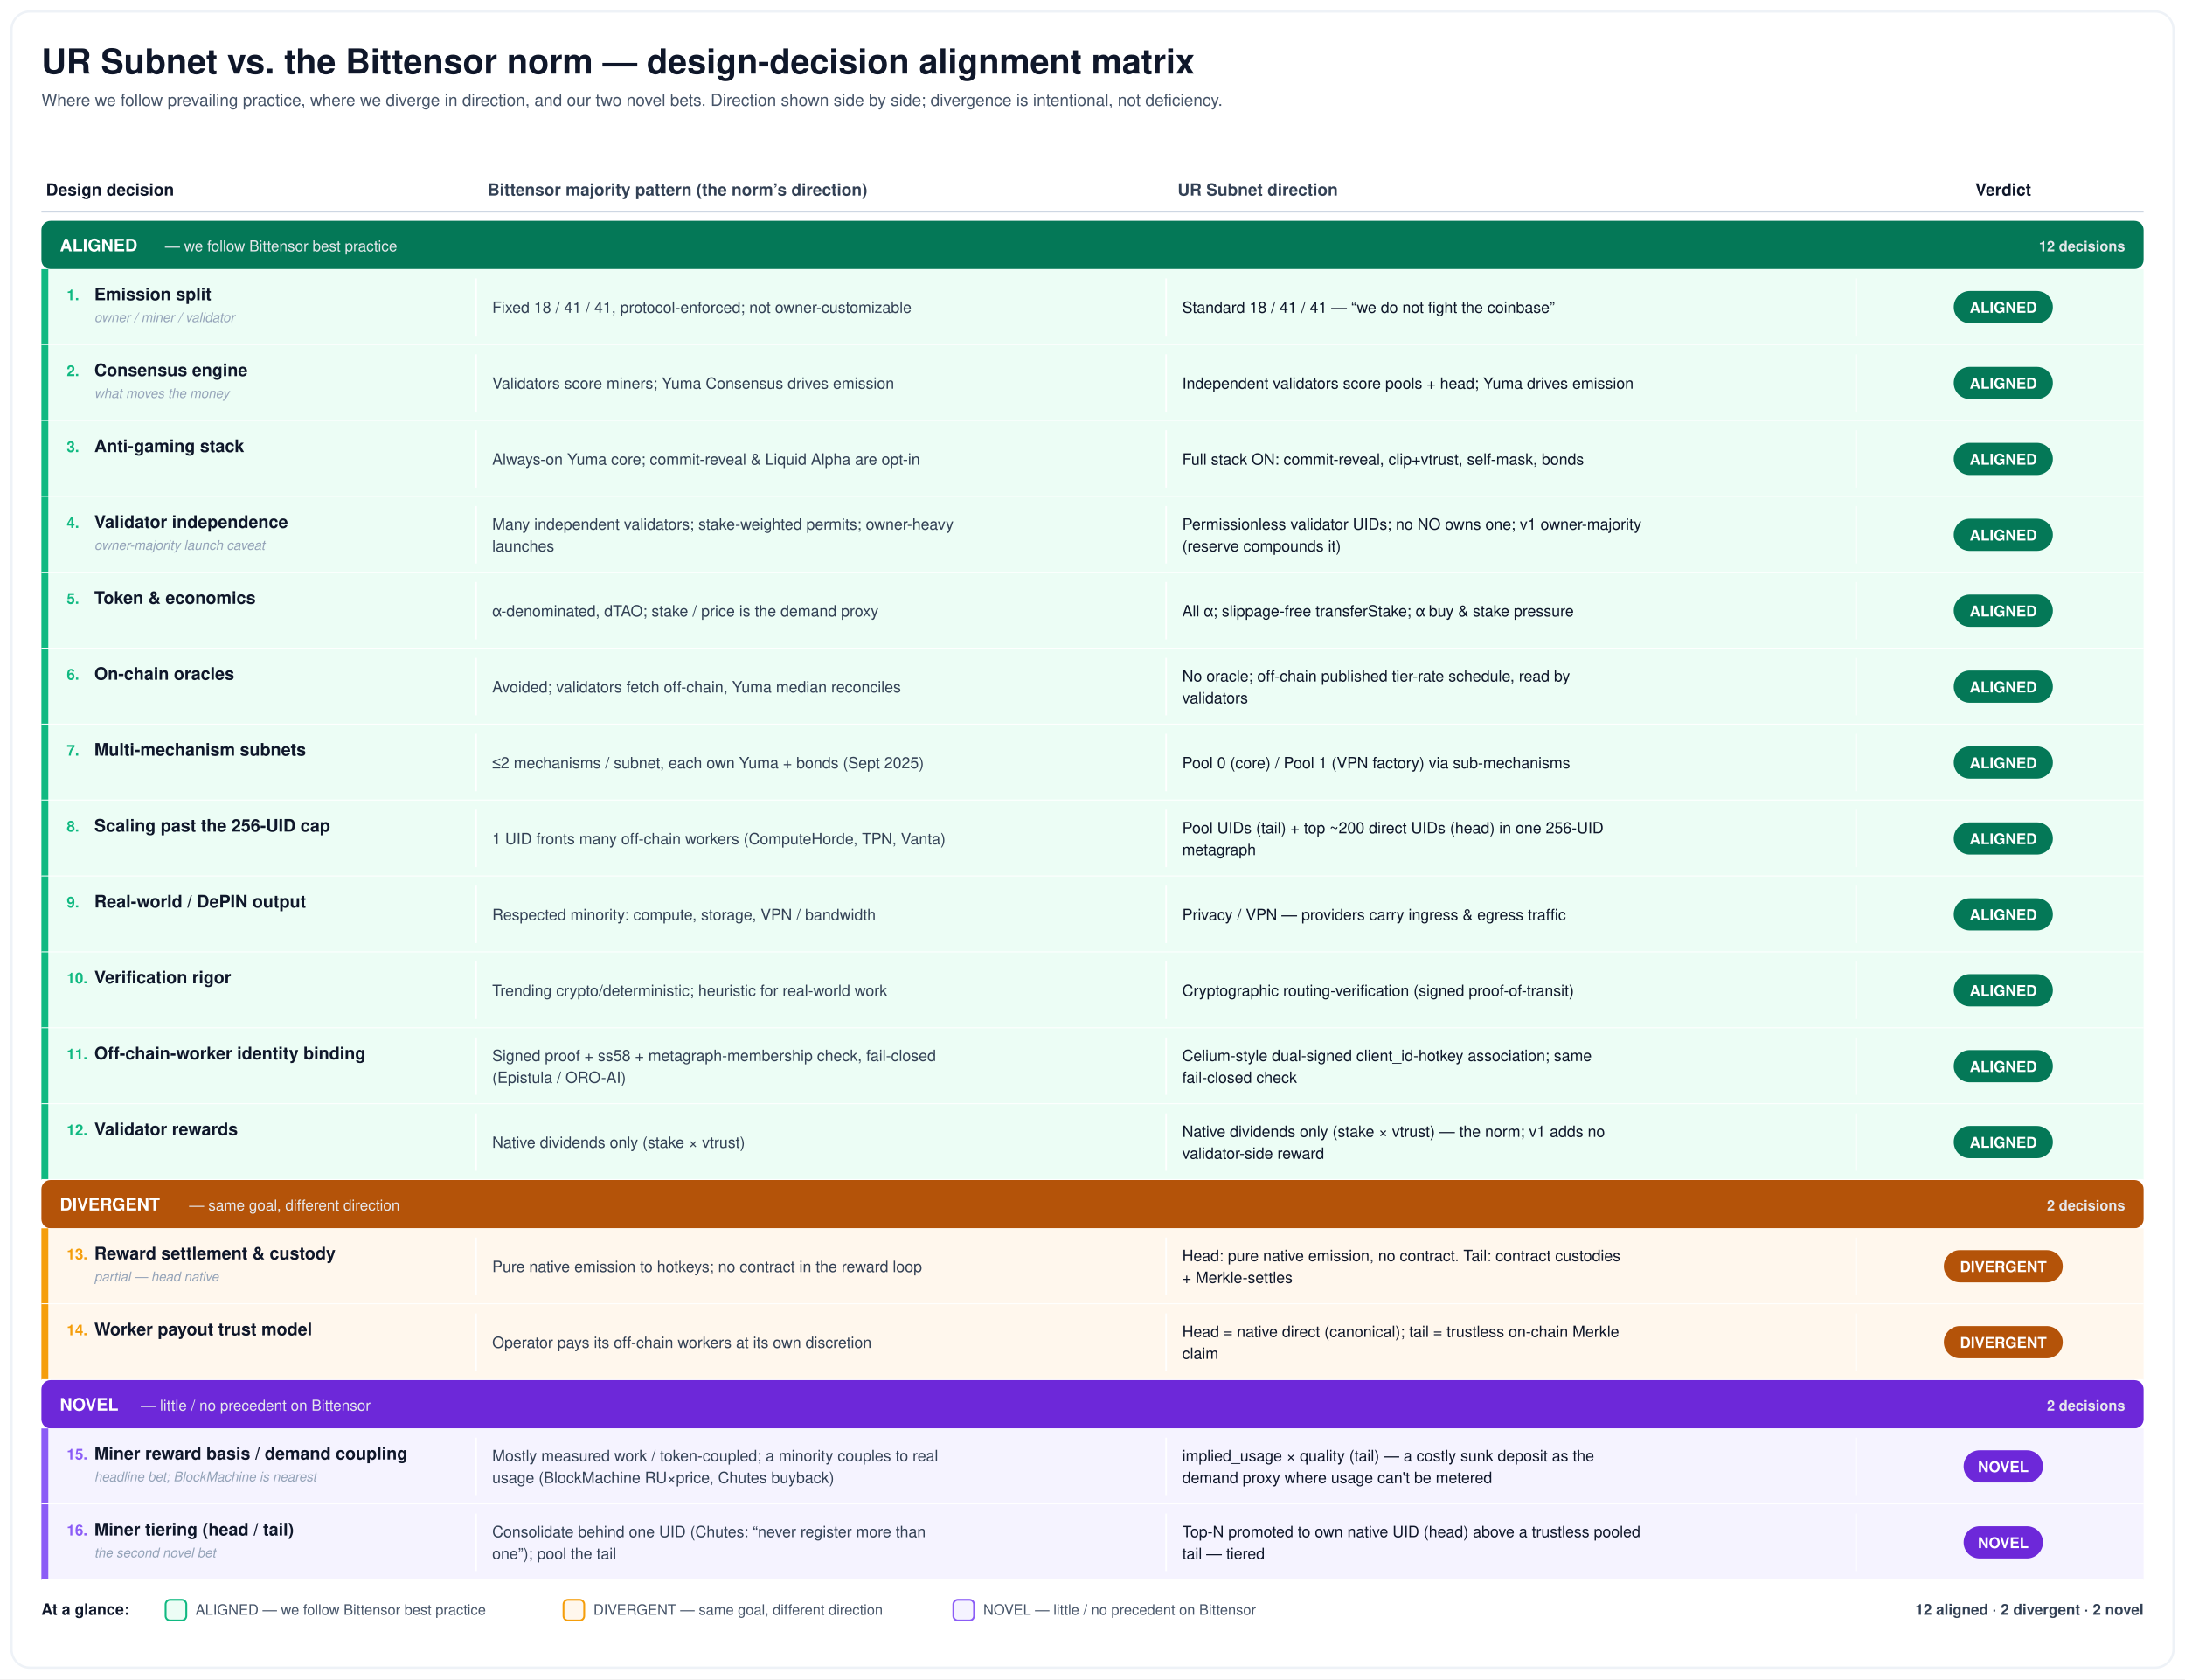
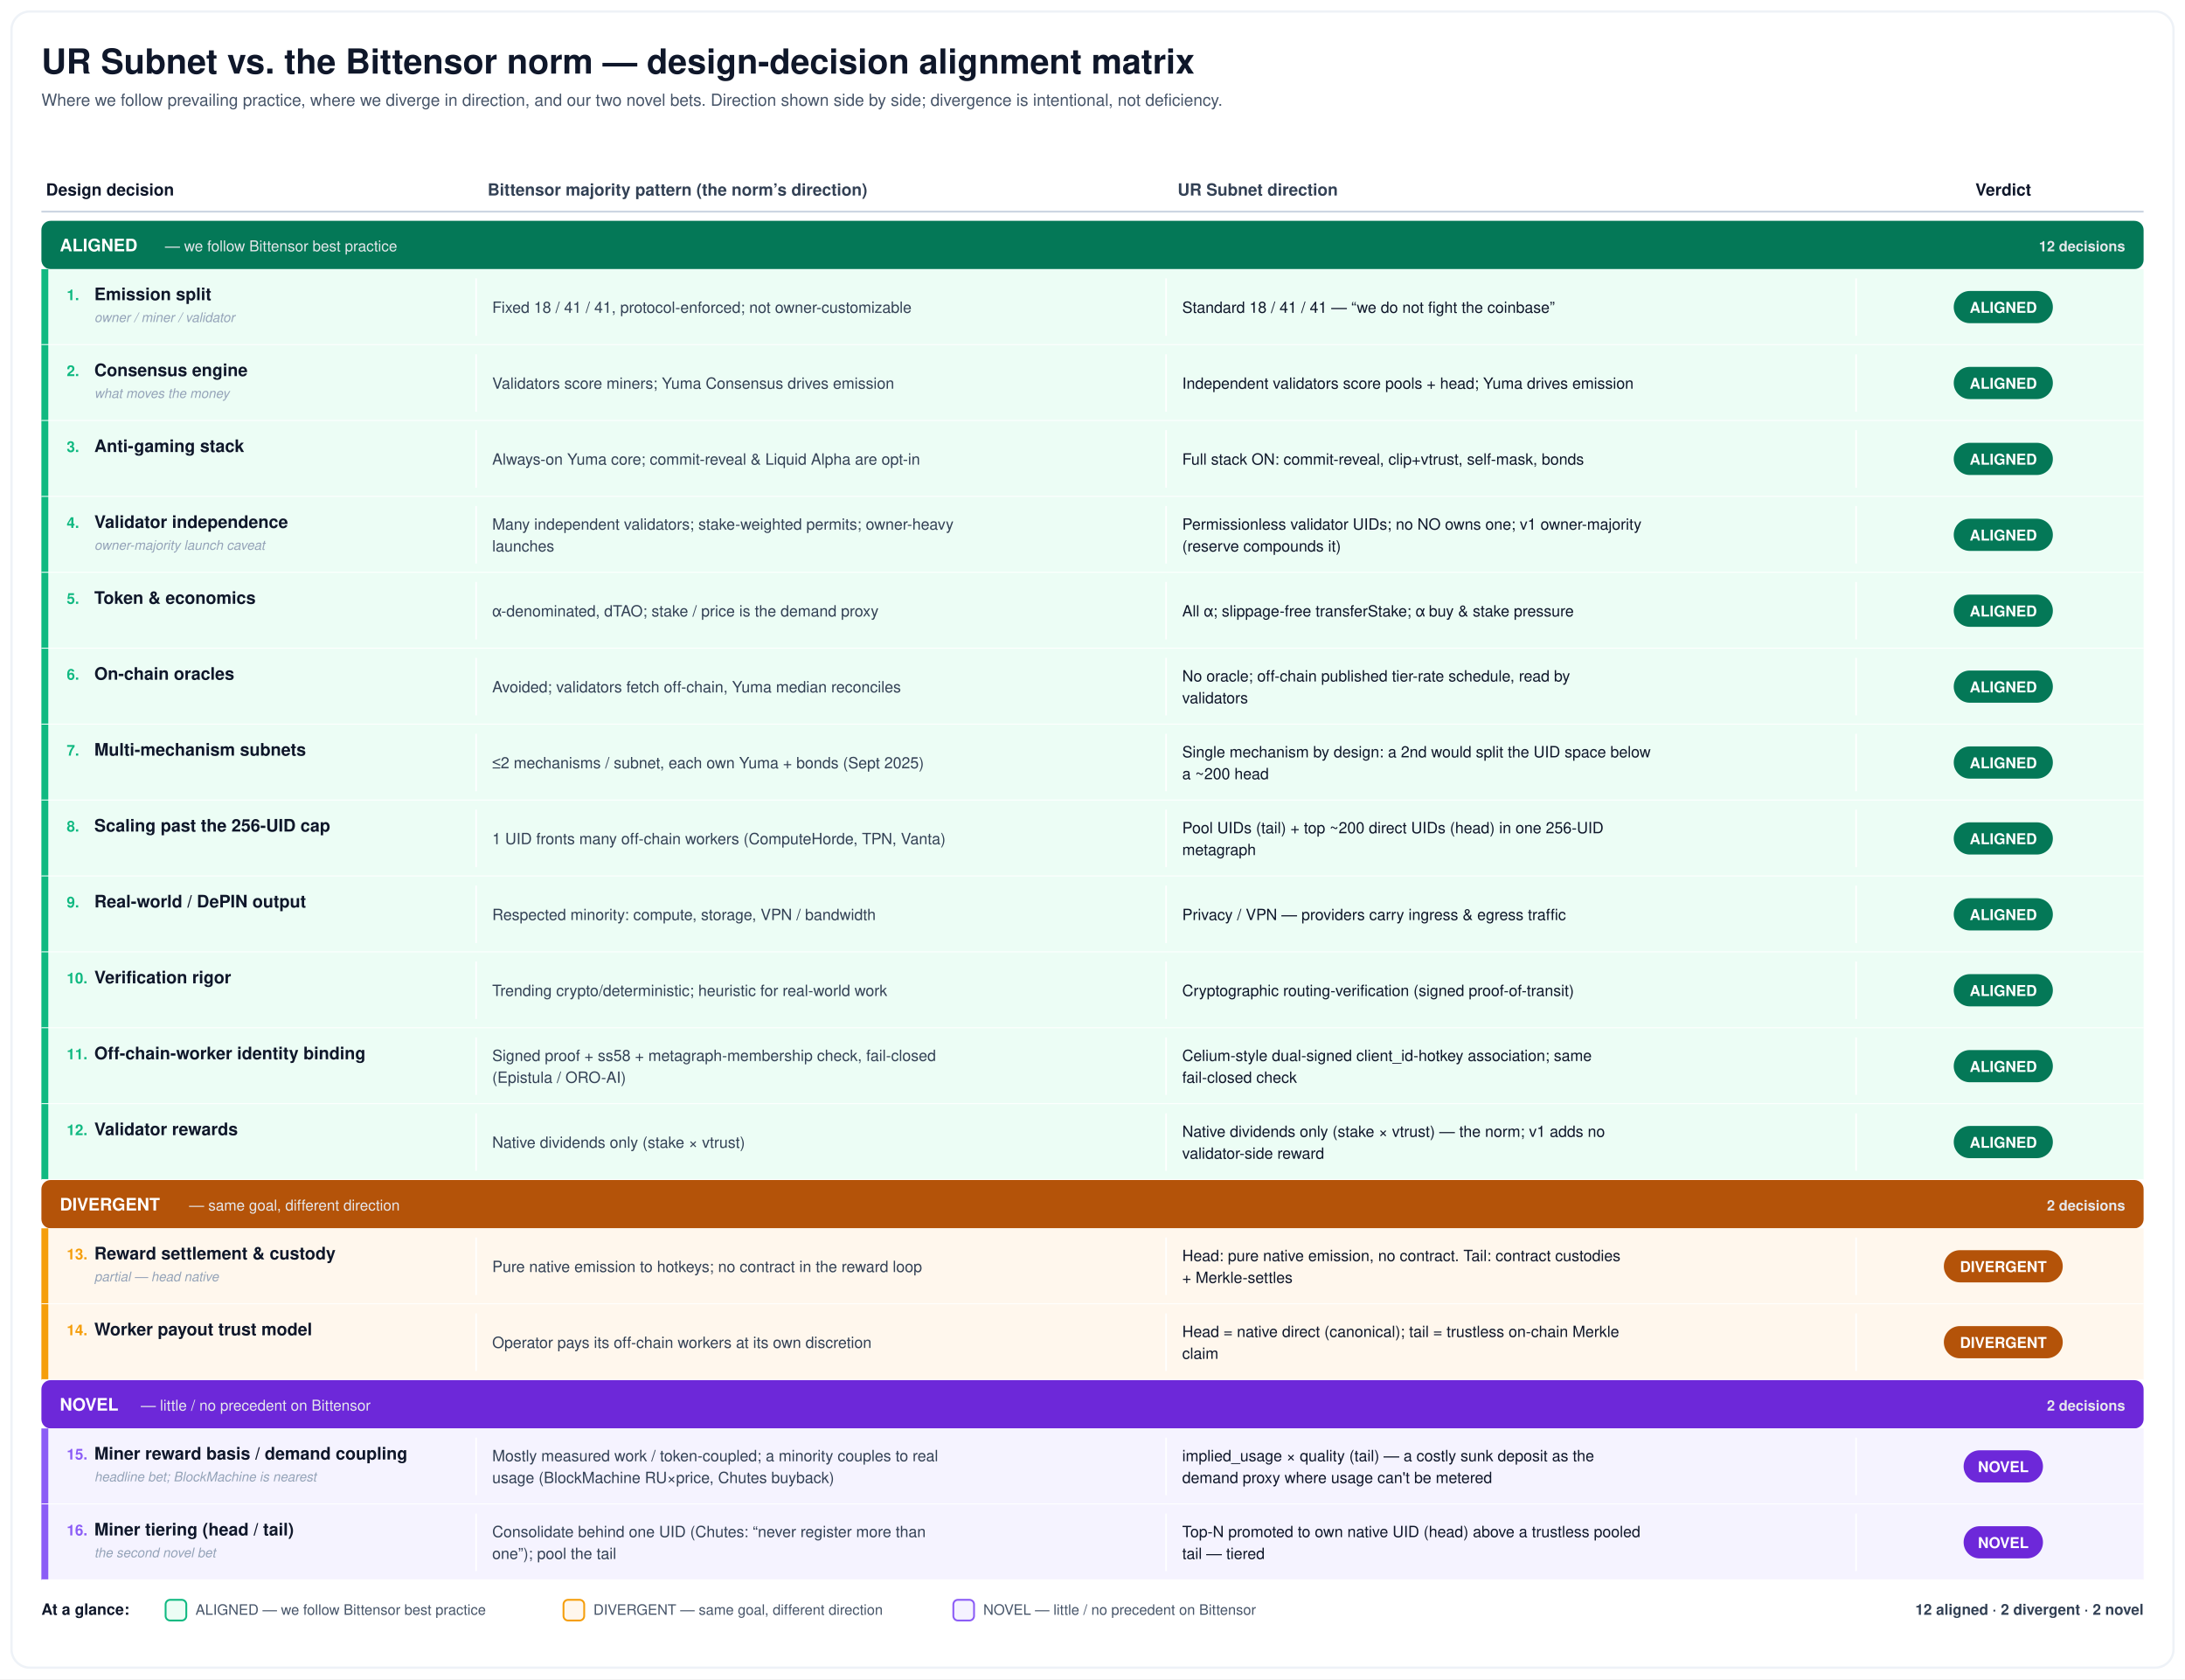
<svg xmlns="http://www.w3.org/2000/svg" width="1900" height="1460" viewBox="0 0 1900 1460">
  <rect x="0.0" y="0.0" width="1900.0" height="1460.0" rx="0" fill="#ffffff" />
  <rect x="10.0" y="10.0" width="1880.0" height="1440.0" rx="16" fill="none" stroke="#eef2f7" stroke-width="2" />
  <text x="36.0" y="64.0" font-family="'Helvetica Neue','Helvetica','Arial',sans-serif" font-size="30" font-weight="bold" fill="#0f172a" text-anchor="start">UR Subnet vs. the Bittensor norm — design-decision alignment matrix</text>
  <text x="36.0" y="92.0" font-family="'Helvetica Neue','Helvetica','Arial',sans-serif" font-size="14.5" font-weight="normal" fill="#475569" text-anchor="start">Where we follow prevailing practice, where we diverge in direction, and our two novel bets. Direction shown side by side; divergence is intentional, not deficiency.</text>
  <text x="40.0" y="170.0" font-family="'Helvetica Neue','Helvetica','Arial',sans-serif" font-size="14.5" font-weight="bold" fill="#0f172a" text-anchor="start">Design decision</text>
  <text x="424.0" y="170.0" font-family="'Helvetica Neue','Helvetica','Arial',sans-serif" font-size="14.5" font-weight="bold" fill="#334155" text-anchor="start">Bittensor majority pattern  (the norm’s direction)</text>
  <text x="1024.0" y="170.0" font-family="'Helvetica Neue','Helvetica','Arial',sans-serif" font-size="14.5" font-weight="bold" fill="#334155" text-anchor="start">UR Subnet direction</text>
  <text x="1742.0" y="170.0" font-family="'Helvetica Neue','Helvetica','Arial',sans-serif" font-size="14.5" font-weight="bold" fill="#0f172a" text-anchor="middle">Verdict</text>
  <line x1="36" y1="184" x2="1864" y2="184" stroke="#cbd5e1" stroke-width="1.6" />
  <rect x="36.0" y="192.0" width="1828.0" height="42.0" rx="8" fill="#047857" />
  <text x="52.0" y="218.5" font-family="'Helvetica Neue','Helvetica','Arial',sans-serif" font-size="15" font-weight="bold" fill="white" text-anchor="start">ALIGNED</text>
  <text x="143.5" y="218.5" font-family="'Helvetica Neue','Helvetica','Arial',sans-serif" font-size="13" font-weight="normal" fill="#e5e7eb" text-anchor="start">—  we follow Bittensor best practice</text>
  <text x="1848.0" y="218.5" font-family="'Helvetica Neue','Helvetica','Arial',sans-serif" font-size="12.5" font-weight="bold" fill="#e5e7eb" text-anchor="end">12 decisions</text>
  <rect x="36.0" y="234.0" width="1828.0" height="66.0" rx="0" fill="#ecfdf5" />
  <rect x="36.0" y="234.0" width="6.0" height="66.0" rx="0" fill="#10b981" />
  <line x1="36" y1="300.0" x2="1864" y2="300.0" stroke="#ffffff" stroke-width="1.6" />
  <line x1="414.0" y1="242.0" x2="414.0" y2="292.0" stroke="#ffffff" stroke-width="1.4" />
  <line x1="1014.0" y1="242.0" x2="1014.0" y2="292.0" stroke="#ffffff" stroke-width="1.4" />
  <line x1="1614.0" y1="242.0" x2="1614.0" y2="292.0" stroke="#ffffff" stroke-width="1.4" />
  <text x="58.0" y="261.0" font-family="'Helvetica Neue','Helvetica','Arial',sans-serif" font-size="13" font-weight="bold" fill="#10b981" text-anchor="start">1.</text>
  <text x="82.0" y="261.0" font-family="'Helvetica Neue','Helvetica','Arial',sans-serif" font-size="15" font-weight="bold" fill="#0f172a" text-anchor="start">Emission split</text>
  <text x="82.0" y="280.0" font-family="'Helvetica Neue','Helvetica','Arial',sans-serif" font-size="11.5" font-weight="normal" fill="#94a3b8" text-anchor="start" font-style="italic">owner / miner / validator</text>
  <text x="428.0" y="272.0" font-family="'Helvetica Neue','Helvetica','Arial',sans-serif" font-size="13.5" font-weight="normal" fill="#334155" text-anchor="start">Fixed 18 / 41 / 41, protocol-enforced; not owner-customizable</text>
  <text x="1028.0" y="272.0" font-family="'Helvetica Neue','Helvetica','Arial',sans-serif" font-size="13.5" font-weight="normal" fill="#0f172a" text-anchor="start">Standard 18 / 41 / 41 — “we do not fight the coinbase”</text>
  <rect x="1698.9" y="253.0" width="86.2" height="28.0" rx="14" fill="#047857" />
  <text x="1742.0" y="272.0" font-family="'Helvetica Neue','Helvetica','Arial',sans-serif" font-size="13" font-weight="bold" fill="white" text-anchor="middle">ALIGNED</text>
  <rect x="36.0" y="300.0" width="1828.0" height="66.0" rx="0" fill="#ecfdf5" />
  <rect x="36.0" y="300.0" width="6.0" height="66.0" rx="0" fill="#10b981" />
  <line x1="36" y1="366.0" x2="1864" y2="366.0" stroke="#ffffff" stroke-width="1.6" />
  <line x1="414.0" y1="308.0" x2="414.0" y2="358.0" stroke="#ffffff" stroke-width="1.4" />
  <line x1="1014.0" y1="308.0" x2="1014.0" y2="358.0" stroke="#ffffff" stroke-width="1.4" />
  <line x1="1614.0" y1="308.0" x2="1614.0" y2="358.0" stroke="#ffffff" stroke-width="1.4" />
  <text x="58.0" y="327.0" font-family="'Helvetica Neue','Helvetica','Arial',sans-serif" font-size="13" font-weight="bold" fill="#10b981" text-anchor="start">2.</text>
  <text x="82.0" y="327.0" font-family="'Helvetica Neue','Helvetica','Arial',sans-serif" font-size="15" font-weight="bold" fill="#0f172a" text-anchor="start">Consensus engine</text>
  <text x="82.0" y="346.0" font-family="'Helvetica Neue','Helvetica','Arial',sans-serif" font-size="11.5" font-weight="normal" fill="#94a3b8" text-anchor="start" font-style="italic">what moves the money</text>
  <text x="428.0" y="338.0" font-family="'Helvetica Neue','Helvetica','Arial',sans-serif" font-size="13.5" font-weight="normal" fill="#334155" text-anchor="start">Validators score miners; Yuma Consensus drives emission</text>
  <text x="1028.0" y="338.0" font-family="'Helvetica Neue','Helvetica','Arial',sans-serif" font-size="13.5" font-weight="normal" fill="#0f172a" text-anchor="start">Independent validators score pools + head; Yuma drives emission</text>
  <rect x="1698.9" y="319.0" width="86.2" height="28.0" rx="14" fill="#047857" />
  <text x="1742.0" y="338.0" font-family="'Helvetica Neue','Helvetica','Arial',sans-serif" font-size="13" font-weight="bold" fill="white" text-anchor="middle">ALIGNED</text>
  <rect x="36.0" y="366.0" width="1828.0" height="66.0" rx="0" fill="#ecfdf5" />
  <rect x="36.0" y="366.0" width="6.0" height="66.0" rx="0" fill="#10b981" />
  <line x1="36" y1="432.0" x2="1864" y2="432.0" stroke="#ffffff" stroke-width="1.6" />
  <line x1="414.0" y1="374.0" x2="414.0" y2="424.0" stroke="#ffffff" stroke-width="1.4" />
  <line x1="1014.0" y1="374.0" x2="1014.0" y2="424.0" stroke="#ffffff" stroke-width="1.4" />
  <line x1="1614.0" y1="374.0" x2="1614.0" y2="424.0" stroke="#ffffff" stroke-width="1.4" />
  <text x="58.0" y="393.0" font-family="'Helvetica Neue','Helvetica','Arial',sans-serif" font-size="13" font-weight="bold" fill="#10b981" text-anchor="start">3.</text>
  <text x="82.0" y="393.0" font-family="'Helvetica Neue','Helvetica','Arial',sans-serif" font-size="15" font-weight="bold" fill="#0f172a" text-anchor="start">Anti-gaming stack</text>
  <text x="428.0" y="404.0" font-family="'Helvetica Neue','Helvetica','Arial',sans-serif" font-size="13.5" font-weight="normal" fill="#334155" text-anchor="start">Always-on Yuma core; commit-reveal &amp; Liquid Alpha are opt-in</text>
  <text x="1028.0" y="404.0" font-family="'Helvetica Neue','Helvetica','Arial',sans-serif" font-size="13.5" font-weight="normal" fill="#0f172a" text-anchor="start">Full stack ON: commit-reveal, clip+vtrust, self-mask, bonds</text>
  <rect x="1698.9" y="385.0" width="86.2" height="28.0" rx="14" fill="#047857" />
  <text x="1742.0" y="404.0" font-family="'Helvetica Neue','Helvetica','Arial',sans-serif" font-size="13" font-weight="bold" fill="white" text-anchor="middle">ALIGNED</text>
  <rect x="36.0" y="432.0" width="1828.0" height="66.0" rx="0" fill="#ecfdf5" />
  <rect x="36.0" y="432.0" width="6.0" height="66.0" rx="0" fill="#10b981" />
  <line x1="36" y1="498.0" x2="1864" y2="498.0" stroke="#ffffff" stroke-width="1.6" />
  <line x1="414.0" y1="440.0" x2="414.0" y2="490.0" stroke="#ffffff" stroke-width="1.4" />
  <line x1="1014.0" y1="440.0" x2="1014.0" y2="490.0" stroke="#ffffff" stroke-width="1.4" />
  <line x1="1614.0" y1="440.0" x2="1614.0" y2="490.0" stroke="#ffffff" stroke-width="1.4" />
  <text x="58.0" y="459.0" font-family="'Helvetica Neue','Helvetica','Arial',sans-serif" font-size="13" font-weight="bold" fill="#10b981" text-anchor="start">4.</text>
  <text x="82.0" y="459.0" font-family="'Helvetica Neue','Helvetica','Arial',sans-serif" font-size="15" font-weight="bold" fill="#0f172a" text-anchor="start">Validator independence</text>
  <text x="82.0" y="478.0" font-family="'Helvetica Neue','Helvetica','Arial',sans-serif" font-size="11.5" font-weight="normal" fill="#94a3b8" text-anchor="start" font-style="italic">owner-majority launch caveat</text>
  <text x="428.0" y="460.5" font-family="'Helvetica Neue','Helvetica','Arial',sans-serif" font-size="13.5" font-weight="normal" fill="#334155" text-anchor="start">Many independent validators; stake-weighted permits; owner-heavy</text>
  <text x="428.0" y="479.5" font-family="'Helvetica Neue','Helvetica','Arial',sans-serif" font-size="13.5" font-weight="normal" fill="#334155" text-anchor="start">launches</text>
  <text x="1028.0" y="460.5" font-family="'Helvetica Neue','Helvetica','Arial',sans-serif" font-size="13.5" font-weight="normal" fill="#0f172a" text-anchor="start">Permissionless validator UIDs; no NO owns one; v1 owner-majority</text>
  <text x="1028.0" y="479.5" font-family="'Helvetica Neue','Helvetica','Arial',sans-serif" font-size="13.5" font-weight="normal" fill="#0f172a" text-anchor="start">(reserve compounds it)</text>
  <rect x="1698.9" y="451.0" width="86.2" height="28.0" rx="14" fill="#047857" />
  <text x="1742.0" y="470.0" font-family="'Helvetica Neue','Helvetica','Arial',sans-serif" font-size="13" font-weight="bold" fill="white" text-anchor="middle">ALIGNED</text>
  <rect x="36.0" y="498.0" width="1828.0" height="66.0" rx="0" fill="#ecfdf5" />
  <rect x="36.0" y="498.0" width="6.0" height="66.0" rx="0" fill="#10b981" />
  <line x1="36" y1="564.0" x2="1864" y2="564.0" stroke="#ffffff" stroke-width="1.6" />
  <line x1="414.0" y1="506.0" x2="414.0" y2="556.0" stroke="#ffffff" stroke-width="1.4" />
  <line x1="1014.0" y1="506.0" x2="1014.0" y2="556.0" stroke="#ffffff" stroke-width="1.4" />
  <line x1="1614.0" y1="506.0" x2="1614.0" y2="556.0" stroke="#ffffff" stroke-width="1.4" />
  <text x="58.0" y="525.0" font-family="'Helvetica Neue','Helvetica','Arial',sans-serif" font-size="13" font-weight="bold" fill="#10b981" text-anchor="start">5.</text>
  <text x="82.0" y="525.0" font-family="'Helvetica Neue','Helvetica','Arial',sans-serif" font-size="15" font-weight="bold" fill="#0f172a" text-anchor="start">Token &amp; economics</text>
  <text x="428.0" y="536.0" font-family="'Helvetica Neue','Helvetica','Arial',sans-serif" font-size="13.5" font-weight="normal" fill="#334155" text-anchor="start">α-denominated, dTAO; stake / price is the demand proxy</text>
  <text x="1028.0" y="536.0" font-family="'Helvetica Neue','Helvetica','Arial',sans-serif" font-size="13.5" font-weight="normal" fill="#0f172a" text-anchor="start">All α; slippage-free transferStake; α buy &amp; stake pressure</text>
  <rect x="1698.9" y="517.0" width="86.2" height="28.0" rx="14" fill="#047857" />
  <text x="1742.0" y="536.0" font-family="'Helvetica Neue','Helvetica','Arial',sans-serif" font-size="13" font-weight="bold" fill="white" text-anchor="middle">ALIGNED</text>
  <rect x="36.0" y="564.0" width="1828.0" height="66.0" rx="0" fill="#ecfdf5" />
  <rect x="36.0" y="564.0" width="6.0" height="66.0" rx="0" fill="#10b981" />
  <line x1="36" y1="630.0" x2="1864" y2="630.0" stroke="#ffffff" stroke-width="1.6" />
  <line x1="414.0" y1="572.0" x2="414.0" y2="622.0" stroke="#ffffff" stroke-width="1.4" />
  <line x1="1014.0" y1="572.0" x2="1014.0" y2="622.0" stroke="#ffffff" stroke-width="1.4" />
  <line x1="1614.0" y1="572.0" x2="1614.0" y2="622.0" stroke="#ffffff" stroke-width="1.4" />
  <text x="58.0" y="591.0" font-family="'Helvetica Neue','Helvetica','Arial',sans-serif" font-size="13" font-weight="bold" fill="#10b981" text-anchor="start">6.</text>
  <text x="82.0" y="591.0" font-family="'Helvetica Neue','Helvetica','Arial',sans-serif" font-size="15" font-weight="bold" fill="#0f172a" text-anchor="start">On-chain oracles</text>
  <text x="428.0" y="602.0" font-family="'Helvetica Neue','Helvetica','Arial',sans-serif" font-size="13.5" font-weight="normal" fill="#334155" text-anchor="start">Avoided; validators fetch off-chain, Yuma median reconciles</text>
  <text x="1028.0" y="592.5" font-family="'Helvetica Neue','Helvetica','Arial',sans-serif" font-size="13.5" font-weight="normal" fill="#0f172a" text-anchor="start">No oracle; off-chain published tier-rate schedule, read by</text>
  <text x="1028.0" y="611.5" font-family="'Helvetica Neue','Helvetica','Arial',sans-serif" font-size="13.5" font-weight="normal" fill="#0f172a" text-anchor="start">validators</text>
  <rect x="1698.9" y="583.0" width="86.2" height="28.0" rx="14" fill="#047857" />
  <text x="1742.0" y="602.0" font-family="'Helvetica Neue','Helvetica','Arial',sans-serif" font-size="13" font-weight="bold" fill="white" text-anchor="middle">ALIGNED</text>
  <rect x="36.0" y="630.0" width="1828.0" height="66.0" rx="0" fill="#ecfdf5" />
  <rect x="36.0" y="630.0" width="6.0" height="66.0" rx="0" fill="#10b981" />
  <line x1="36" y1="696.0" x2="1864" y2="696.0" stroke="#ffffff" stroke-width="1.6" />
  <line x1="414.0" y1="638.0" x2="414.0" y2="688.0" stroke="#ffffff" stroke-width="1.4" />
  <line x1="1014.0" y1="638.0" x2="1014.0" y2="688.0" stroke="#ffffff" stroke-width="1.4" />
  <line x1="1614.0" y1="638.0" x2="1614.0" y2="688.0" stroke="#ffffff" stroke-width="1.4" />
  <text x="58.0" y="657.0" font-family="'Helvetica Neue','Helvetica','Arial',sans-serif" font-size="13" font-weight="bold" fill="#10b981" text-anchor="start">7.</text>
  <text x="82.0" y="657.0" font-family="'Helvetica Neue','Helvetica','Arial',sans-serif" font-size="15" font-weight="bold" fill="#0f172a" text-anchor="start">Multi-mechanism subnets</text>
  <text x="428.0" y="668.0" font-family="'Helvetica Neue','Helvetica','Arial',sans-serif" font-size="13.5" font-weight="normal" fill="#334155" text-anchor="start">≤2 mechanisms / subnet, each own Yuma + bonds (Sept 2025)</text>
-   <text x="1028.0" y="668.0" font-family="'Helvetica Neue','Helvetica','Arial',sans-serif" font-size="13.5" font-weight="normal" fill="#0f172a" text-anchor="start">Pool 0 (core) / Pool 1 (VPN factory) via sub-mechanisms</text>
+   <text x="1028.0" y="658.5" font-family="'Helvetica Neue','Helvetica','Arial',sans-serif" font-size="13.5" font-weight="normal" fill="#0f172a" text-anchor="start">Single mechanism by design: a 2nd would split the UID space below</text>
+   <text x="1028.0" y="677.5" font-family="'Helvetica Neue','Helvetica','Arial',sans-serif" font-size="13.5" font-weight="normal" fill="#0f172a" text-anchor="start">a ~200 head</text>
  <rect x="1698.9" y="649.0" width="86.2" height="28.0" rx="14" fill="#047857" />
  <text x="1742.0" y="668.0" font-family="'Helvetica Neue','Helvetica','Arial',sans-serif" font-size="13" font-weight="bold" fill="white" text-anchor="middle">ALIGNED</text>
  <rect x="36.0" y="696.0" width="1828.0" height="66.0" rx="0" fill="#ecfdf5" />
  <rect x="36.0" y="696.0" width="6.0" height="66.0" rx="0" fill="#10b981" />
  <line x1="36" y1="762.0" x2="1864" y2="762.0" stroke="#ffffff" stroke-width="1.6" />
  <line x1="414.0" y1="704.0" x2="414.0" y2="754.0" stroke="#ffffff" stroke-width="1.4" />
  <line x1="1014.0" y1="704.0" x2="1014.0" y2="754.0" stroke="#ffffff" stroke-width="1.4" />
  <line x1="1614.0" y1="704.0" x2="1614.0" y2="754.0" stroke="#ffffff" stroke-width="1.4" />
  <text x="58.0" y="723.0" font-family="'Helvetica Neue','Helvetica','Arial',sans-serif" font-size="13" font-weight="bold" fill="#10b981" text-anchor="start">8.</text>
  <text x="82.0" y="723.0" font-family="'Helvetica Neue','Helvetica','Arial',sans-serif" font-size="15" font-weight="bold" fill="#0f172a" text-anchor="start">Scaling past the 256-UID cap</text>
  <text x="428.0" y="734.0" font-family="'Helvetica Neue','Helvetica','Arial',sans-serif" font-size="13.5" font-weight="normal" fill="#334155" text-anchor="start">1 UID fronts many off-chain workers (ComputeHorde, TPN, Vanta)</text>
  <text x="1028.0" y="724.5" font-family="'Helvetica Neue','Helvetica','Arial',sans-serif" font-size="13.5" font-weight="normal" fill="#0f172a" text-anchor="start">Pool UIDs (tail) + top ~200 direct UIDs (head) in one 256-UID</text>
  <text x="1028.0" y="743.5" font-family="'Helvetica Neue','Helvetica','Arial',sans-serif" font-size="13.5" font-weight="normal" fill="#0f172a" text-anchor="start">metagraph</text>
  <rect x="1698.9" y="715.0" width="86.2" height="28.0" rx="14" fill="#047857" />
  <text x="1742.0" y="734.0" font-family="'Helvetica Neue','Helvetica','Arial',sans-serif" font-size="13" font-weight="bold" fill="white" text-anchor="middle">ALIGNED</text>
  <rect x="36.0" y="762.0" width="1828.0" height="66.0" rx="0" fill="#ecfdf5" />
  <rect x="36.0" y="762.0" width="6.0" height="66.0" rx="0" fill="#10b981" />
  <line x1="36" y1="828.0" x2="1864" y2="828.0" stroke="#ffffff" stroke-width="1.6" />
  <line x1="414.0" y1="770.0" x2="414.0" y2="820.0" stroke="#ffffff" stroke-width="1.4" />
  <line x1="1014.0" y1="770.0" x2="1014.0" y2="820.0" stroke="#ffffff" stroke-width="1.4" />
  <line x1="1614.0" y1="770.0" x2="1614.0" y2="820.0" stroke="#ffffff" stroke-width="1.4" />
  <text x="58.0" y="789.0" font-family="'Helvetica Neue','Helvetica','Arial',sans-serif" font-size="13" font-weight="bold" fill="#10b981" text-anchor="start">9.</text>
  <text x="82.0" y="789.0" font-family="'Helvetica Neue','Helvetica','Arial',sans-serif" font-size="15" font-weight="bold" fill="#0f172a" text-anchor="start">Real-world / DePIN output</text>
  <text x="428.0" y="800.0" font-family="'Helvetica Neue','Helvetica','Arial',sans-serif" font-size="13.5" font-weight="normal" fill="#334155" text-anchor="start">Respected minority: compute, storage, VPN / bandwidth</text>
  <text x="1028.0" y="800.0" font-family="'Helvetica Neue','Helvetica','Arial',sans-serif" font-size="13.5" font-weight="normal" fill="#0f172a" text-anchor="start">Privacy / VPN — providers carry ingress &amp; egress traffic</text>
  <rect x="1698.9" y="781.0" width="86.2" height="28.0" rx="14" fill="#047857" />
  <text x="1742.0" y="800.0" font-family="'Helvetica Neue','Helvetica','Arial',sans-serif" font-size="13" font-weight="bold" fill="white" text-anchor="middle">ALIGNED</text>
  <rect x="36.0" y="828.0" width="1828.0" height="66.0" rx="0" fill="#ecfdf5" />
  <rect x="36.0" y="828.0" width="6.0" height="66.0" rx="0" fill="#10b981" />
  <line x1="36" y1="894.0" x2="1864" y2="894.0" stroke="#ffffff" stroke-width="1.6" />
  <line x1="414.0" y1="836.0" x2="414.0" y2="886.0" stroke="#ffffff" stroke-width="1.4" />
  <line x1="1014.0" y1="836.0" x2="1014.0" y2="886.0" stroke="#ffffff" stroke-width="1.4" />
  <line x1="1614.0" y1="836.0" x2="1614.0" y2="886.0" stroke="#ffffff" stroke-width="1.4" />
  <text x="58.0" y="855.0" font-family="'Helvetica Neue','Helvetica','Arial',sans-serif" font-size="13" font-weight="bold" fill="#10b981" text-anchor="start">10.</text>
  <text x="82.0" y="855.0" font-family="'Helvetica Neue','Helvetica','Arial',sans-serif" font-size="15" font-weight="bold" fill="#0f172a" text-anchor="start">Verification rigor</text>
  <text x="428.0" y="866.0" font-family="'Helvetica Neue','Helvetica','Arial',sans-serif" font-size="13.5" font-weight="normal" fill="#334155" text-anchor="start">Trending crypto/deterministic; heuristic for real-world work</text>
  <text x="1028.0" y="866.0" font-family="'Helvetica Neue','Helvetica','Arial',sans-serif" font-size="13.5" font-weight="normal" fill="#0f172a" text-anchor="start">Cryptographic routing-verification (signed proof-of-transit)</text>
  <rect x="1698.9" y="847.0" width="86.2" height="28.0" rx="14" fill="#047857" />
  <text x="1742.0" y="866.0" font-family="'Helvetica Neue','Helvetica','Arial',sans-serif" font-size="13" font-weight="bold" fill="white" text-anchor="middle">ALIGNED</text>
  <rect x="36.0" y="894.0" width="1828.0" height="66.0" rx="0" fill="#ecfdf5" />
  <rect x="36.0" y="894.0" width="6.0" height="66.0" rx="0" fill="#10b981" />
  <line x1="36" y1="960.0" x2="1864" y2="960.0" stroke="#ffffff" stroke-width="1.6" />
  <line x1="414.0" y1="902.0" x2="414.0" y2="952.0" stroke="#ffffff" stroke-width="1.4" />
  <line x1="1014.0" y1="902.0" x2="1014.0" y2="952.0" stroke="#ffffff" stroke-width="1.4" />
  <line x1="1614.0" y1="902.0" x2="1614.0" y2="952.0" stroke="#ffffff" stroke-width="1.4" />
  <text x="58.0" y="921.0" font-family="'Helvetica Neue','Helvetica','Arial',sans-serif" font-size="13" font-weight="bold" fill="#10b981" text-anchor="start">11.</text>
  <text x="82.0" y="921.0" font-family="'Helvetica Neue','Helvetica','Arial',sans-serif" font-size="15" font-weight="bold" fill="#0f172a" text-anchor="start">Off-chain-worker identity binding</text>
  <text x="428.0" y="922.5" font-family="'Helvetica Neue','Helvetica','Arial',sans-serif" font-size="13.5" font-weight="normal" fill="#334155" text-anchor="start">Signed proof + ss58 + metagraph-membership check, fail-closed</text>
  <text x="428.0" y="941.5" font-family="'Helvetica Neue','Helvetica','Arial',sans-serif" font-size="13.5" font-weight="normal" fill="#334155" text-anchor="start">(Epistula / ORO-AI)</text>
  <text x="1028.0" y="922.5" font-family="'Helvetica Neue','Helvetica','Arial',sans-serif" font-size="13.5" font-weight="normal" fill="#0f172a" text-anchor="start">Celium-style dual-signed client_id-hotkey association; same</text>
  <text x="1028.0" y="941.5" font-family="'Helvetica Neue','Helvetica','Arial',sans-serif" font-size="13.5" font-weight="normal" fill="#0f172a" text-anchor="start">fail-closed check</text>
  <rect x="1698.9" y="913.0" width="86.2" height="28.0" rx="14" fill="#047857" />
  <text x="1742.0" y="932.0" font-family="'Helvetica Neue','Helvetica','Arial',sans-serif" font-size="13" font-weight="bold" fill="white" text-anchor="middle">ALIGNED</text>
  <rect x="36.0" y="960.0" width="1828.0" height="66.0" rx="0" fill="#ecfdf5" />
  <rect x="36.0" y="960.0" width="6.0" height="66.0" rx="0" fill="#10b981" />
  <line x1="36" y1="1026.0" x2="1864" y2="1026.0" stroke="#ffffff" stroke-width="1.6" />
  <line x1="414.0" y1="968.0" x2="414.0" y2="1018.0" stroke="#ffffff" stroke-width="1.4" />
  <line x1="1014.0" y1="968.0" x2="1014.0" y2="1018.0" stroke="#ffffff" stroke-width="1.4" />
  <line x1="1614.0" y1="968.0" x2="1614.0" y2="1018.0" stroke="#ffffff" stroke-width="1.4" />
  <text x="58.0" y="987.0" font-family="'Helvetica Neue','Helvetica','Arial',sans-serif" font-size="13" font-weight="bold" fill="#10b981" text-anchor="start">12.</text>
  <text x="82.0" y="987.0" font-family="'Helvetica Neue','Helvetica','Arial',sans-serif" font-size="15" font-weight="bold" fill="#0f172a" text-anchor="start">Validator rewards</text>
  <text x="428.0" y="998.0" font-family="'Helvetica Neue','Helvetica','Arial',sans-serif" font-size="13.5" font-weight="normal" fill="#334155" text-anchor="start">Native dividends only (stake × vtrust)</text>
  <text x="1028.0" y="988.5" font-family="'Helvetica Neue','Helvetica','Arial',sans-serif" font-size="13.5" font-weight="normal" fill="#0f172a" text-anchor="start">Native dividends only (stake × vtrust) — the norm; v1 adds no</text>
  <text x="1028.0" y="1007.5" font-family="'Helvetica Neue','Helvetica','Arial',sans-serif" font-size="13.5" font-weight="normal" fill="#0f172a" text-anchor="start">validator-side reward</text>
  <rect x="1698.9" y="979.0" width="86.2" height="28.0" rx="14" fill="#047857" />
  <text x="1742.0" y="998.0" font-family="'Helvetica Neue','Helvetica','Arial',sans-serif" font-size="13" font-weight="bold" fill="white" text-anchor="middle">ALIGNED</text>
  <rect x="36.0" y="1026.0" width="1828.0" height="42.0" rx="8" fill="#b45309" />
  <text x="52.0" y="1052.5" font-family="'Helvetica Neue','Helvetica','Arial',sans-serif" font-size="15" font-weight="bold" fill="white" text-anchor="start">DIVERGENT</text>
  <text x="164.5" y="1052.5" font-family="'Helvetica Neue','Helvetica','Arial',sans-serif" font-size="13" font-weight="normal" fill="#e5e7eb" text-anchor="start">—  same goal, different direction</text>
  <text x="1848.0" y="1052.5" font-family="'Helvetica Neue','Helvetica','Arial',sans-serif" font-size="12.5" font-weight="bold" fill="#e5e7eb" text-anchor="end">2 decisions</text>
  <rect x="36.0" y="1068.0" width="1828.0" height="66.0" rx="0" fill="#fff7ed" />
  <rect x="36.0" y="1068.0" width="6.0" height="66.0" rx="0" fill="#f59e0b" />
  <line x1="36" y1="1134.0" x2="1864" y2="1134.0" stroke="#ffffff" stroke-width="1.6" />
  <line x1="414.0" y1="1076.0" x2="414.0" y2="1126.0" stroke="#ffffff" stroke-width="1.4" />
  <line x1="1014.0" y1="1076.0" x2="1014.0" y2="1126.0" stroke="#ffffff" stroke-width="1.4" />
  <line x1="1614.0" y1="1076.0" x2="1614.0" y2="1126.0" stroke="#ffffff" stroke-width="1.4" />
  <text x="58.0" y="1095.0" font-family="'Helvetica Neue','Helvetica','Arial',sans-serif" font-size="13" font-weight="bold" fill="#f59e0b" text-anchor="start">13.</text>
  <text x="82.0" y="1095.0" font-family="'Helvetica Neue','Helvetica','Arial',sans-serif" font-size="15" font-weight="bold" fill="#0f172a" text-anchor="start">Reward settlement &amp; custody</text>
  <text x="82.0" y="1114.0" font-family="'Helvetica Neue','Helvetica','Arial',sans-serif" font-size="11.5" font-weight="normal" fill="#94a3b8" text-anchor="start" font-style="italic">partial — head native</text>
  <text x="428.0" y="1106.0" font-family="'Helvetica Neue','Helvetica','Arial',sans-serif" font-size="13.5" font-weight="normal" fill="#334155" text-anchor="start">Pure native emission to hotkeys; no contract in the reward loop</text>
  <text x="1028.0" y="1096.5" font-family="'Helvetica Neue','Helvetica','Arial',sans-serif" font-size="13.5" font-weight="normal" fill="#0f172a" text-anchor="start">Head: pure native emission, no contract. Tail: contract custodies</text>
  <text x="1028.0" y="1115.5" font-family="'Helvetica Neue','Helvetica','Arial',sans-serif" font-size="13.5" font-weight="normal" fill="#0f172a" text-anchor="start">+ Merkle-settles</text>
  <rect x="1690.3" y="1087.0" width="103.4" height="28.0" rx="14" fill="#b45309" />
  <text x="1742.0" y="1106.0" font-family="'Helvetica Neue','Helvetica','Arial',sans-serif" font-size="13" font-weight="bold" fill="white" text-anchor="middle">DIVERGENT</text>
  <rect x="36.0" y="1134.0" width="1828.0" height="66.0" rx="0" fill="#fff7ed" />
  <rect x="36.0" y="1134.0" width="6.0" height="66.0" rx="0" fill="#f59e0b" />
  <line x1="36" y1="1200.0" x2="1864" y2="1200.0" stroke="#ffffff" stroke-width="1.6" />
  <line x1="414.0" y1="1142.0" x2="414.0" y2="1192.0" stroke="#ffffff" stroke-width="1.4" />
  <line x1="1014.0" y1="1142.0" x2="1014.0" y2="1192.0" stroke="#ffffff" stroke-width="1.4" />
  <line x1="1614.0" y1="1142.0" x2="1614.0" y2="1192.0" stroke="#ffffff" stroke-width="1.4" />
  <text x="58.0" y="1161.0" font-family="'Helvetica Neue','Helvetica','Arial',sans-serif" font-size="13" font-weight="bold" fill="#f59e0b" text-anchor="start">14.</text>
  <text x="82.0" y="1161.0" font-family="'Helvetica Neue','Helvetica','Arial',sans-serif" font-size="15" font-weight="bold" fill="#0f172a" text-anchor="start">Worker payout trust model</text>
  <text x="428.0" y="1172.0" font-family="'Helvetica Neue','Helvetica','Arial',sans-serif" font-size="13.5" font-weight="normal" fill="#334155" text-anchor="start">Operator pays its off-chain workers at its own discretion</text>
  <text x="1028.0" y="1162.5" font-family="'Helvetica Neue','Helvetica','Arial',sans-serif" font-size="13.5" font-weight="normal" fill="#0f172a" text-anchor="start">Head = native direct (canonical); tail = trustless on-chain Merkle</text>
  <text x="1028.0" y="1181.5" font-family="'Helvetica Neue','Helvetica','Arial',sans-serif" font-size="13.5" font-weight="normal" fill="#0f172a" text-anchor="start">claim</text>
  <rect x="1690.3" y="1153.0" width="103.4" height="28.0" rx="14" fill="#b45309" />
  <text x="1742.0" y="1172.0" font-family="'Helvetica Neue','Helvetica','Arial',sans-serif" font-size="13" font-weight="bold" fill="white" text-anchor="middle">DIVERGENT</text>
  <rect x="36.0" y="1200.0" width="1828.0" height="42.0" rx="8" fill="#6d28d9" />
  <text x="52.0" y="1226.5" font-family="'Helvetica Neue','Helvetica','Arial',sans-serif" font-size="15" font-weight="bold" fill="white" text-anchor="start">NOVEL</text>
  <text x="122.5" y="1226.5" font-family="'Helvetica Neue','Helvetica','Arial',sans-serif" font-size="13" font-weight="normal" fill="#e5e7eb" text-anchor="start">—  little / no precedent on Bittensor</text>
  <text x="1848.0" y="1226.5" font-family="'Helvetica Neue','Helvetica','Arial',sans-serif" font-size="12.5" font-weight="bold" fill="#e5e7eb" text-anchor="end">2 decisions</text>
  <rect x="36.0" y="1242.0" width="1828.0" height="66.0" rx="0" fill="#f5f3ff" />
  <rect x="36.0" y="1242.0" width="6.0" height="66.0" rx="0" fill="#8b5cf6" />
  <line x1="36" y1="1308.0" x2="1864" y2="1308.0" stroke="#ffffff" stroke-width="1.6" />
  <line x1="414.0" y1="1250.0" x2="414.0" y2="1300.0" stroke="#ffffff" stroke-width="1.4" />
  <line x1="1014.0" y1="1250.0" x2="1014.0" y2="1300.0" stroke="#ffffff" stroke-width="1.4" />
  <line x1="1614.0" y1="1250.0" x2="1614.0" y2="1300.0" stroke="#ffffff" stroke-width="1.4" />
  <text x="58.0" y="1269.0" font-family="'Helvetica Neue','Helvetica','Arial',sans-serif" font-size="13" font-weight="bold" fill="#8b5cf6" text-anchor="start">15.</text>
  <text x="82.0" y="1269.0" font-family="'Helvetica Neue','Helvetica','Arial',sans-serif" font-size="15" font-weight="bold" fill="#0f172a" text-anchor="start">Miner reward basis / demand coupling</text>
  <text x="82.0" y="1288.0" font-family="'Helvetica Neue','Helvetica','Arial',sans-serif" font-size="11.5" font-weight="normal" fill="#94a3b8" text-anchor="start" font-style="italic">headline bet; BlockMachine is nearest</text>
  <text x="428.0" y="1270.5" font-family="'Helvetica Neue','Helvetica','Arial',sans-serif" font-size="13.5" font-weight="normal" fill="#334155" text-anchor="start">Mostly measured work / token-coupled; a minority couples to real</text>
  <text x="428.0" y="1289.5" font-family="'Helvetica Neue','Helvetica','Arial',sans-serif" font-size="13.5" font-weight="normal" fill="#334155" text-anchor="start">usage (BlockMachine RU×price, Chutes buyback)</text>
  <text x="1028.0" y="1270.5" font-family="'Helvetica Neue','Helvetica','Arial',sans-serif" font-size="13.5" font-weight="normal" fill="#0f172a" text-anchor="start">implied_usage × quality (tail) — a costly sunk deposit as the</text>
  <text x="1028.0" y="1289.5" font-family="'Helvetica Neue','Helvetica','Arial',sans-serif" font-size="13.5" font-weight="normal" fill="#0f172a" text-anchor="start">demand proxy where usage can't be metered</text>
  <rect x="1707.5" y="1261.0" width="69.0" height="28.0" rx="14" fill="#6d28d9" />
  <text x="1742.0" y="1280.0" font-family="'Helvetica Neue','Helvetica','Arial',sans-serif" font-size="13" font-weight="bold" fill="white" text-anchor="middle">NOVEL</text>
  <rect x="36.0" y="1308.0" width="1828.0" height="66.0" rx="0" fill="#f5f3ff" />
  <rect x="36.0" y="1308.0" width="6.0" height="66.0" rx="0" fill="#8b5cf6" />
  <line x1="36" y1="1374.0" x2="1864" y2="1374.0" stroke="#ffffff" stroke-width="1.6" />
  <line x1="414.0" y1="1316.0" x2="414.0" y2="1366.0" stroke="#ffffff" stroke-width="1.4" />
  <line x1="1014.0" y1="1316.0" x2="1014.0" y2="1366.0" stroke="#ffffff" stroke-width="1.4" />
  <line x1="1614.0" y1="1316.0" x2="1614.0" y2="1366.0" stroke="#ffffff" stroke-width="1.4" />
  <text x="58.0" y="1335.0" font-family="'Helvetica Neue','Helvetica','Arial',sans-serif" font-size="13" font-weight="bold" fill="#8b5cf6" text-anchor="start">16.</text>
  <text x="82.0" y="1335.0" font-family="'Helvetica Neue','Helvetica','Arial',sans-serif" font-size="15" font-weight="bold" fill="#0f172a" text-anchor="start">Miner tiering (head / tail)</text>
  <text x="82.0" y="1354.0" font-family="'Helvetica Neue','Helvetica','Arial',sans-serif" font-size="11.5" font-weight="normal" fill="#94a3b8" text-anchor="start" font-style="italic">the second novel bet</text>
  <text x="428.0" y="1336.5" font-family="'Helvetica Neue','Helvetica','Arial',sans-serif" font-size="13.5" font-weight="normal" fill="#334155" text-anchor="start">Consolidate behind one UID (Chutes: “never register more than</text>
  <text x="428.0" y="1355.5" font-family="'Helvetica Neue','Helvetica','Arial',sans-serif" font-size="13.5" font-weight="normal" fill="#334155" text-anchor="start">one”); pool the tail</text>
  <text x="1028.0" y="1336.5" font-family="'Helvetica Neue','Helvetica','Arial',sans-serif" font-size="13.5" font-weight="normal" fill="#0f172a" text-anchor="start">Top-N promoted to own native UID (head) above a trustless pooled</text>
  <text x="1028.0" y="1355.5" font-family="'Helvetica Neue','Helvetica','Arial',sans-serif" font-size="13.5" font-weight="normal" fill="#0f172a" text-anchor="start">tail — tiered</text>
  <rect x="1707.5" y="1327.0" width="69.0" height="28.0" rx="14" fill="#6d28d9" />
  <text x="1742.0" y="1346.0" font-family="'Helvetica Neue','Helvetica','Arial',sans-serif" font-size="13" font-weight="bold" fill="white" text-anchor="middle">NOVEL</text>
  <text x="36.0" y="1404.0" font-family="'Helvetica Neue','Helvetica','Arial',sans-serif" font-size="13.5" font-weight="bold" fill="#0f172a" text-anchor="start">At a glance:</text>
  <rect x="144.0" y="1391.0" width="18.0" height="18.0" rx="4" fill="#ecfdf5" stroke="#10b981" stroke-width="1.6" />
  <text x="170.0" y="1404.0" font-family="'Helvetica Neue','Helvetica','Arial',sans-serif" font-size="12.5" font-weight="normal" fill="#475569" text-anchor="start">ALIGNED — we follow Bittensor best practice</text>
  <rect x="490.0" y="1391.0" width="18.0" height="18.0" rx="4" fill="#fff7ed" stroke="#f59e0b" stroke-width="1.6" />
  <text x="516.0" y="1404.0" font-family="'Helvetica Neue','Helvetica','Arial',sans-serif" font-size="12.5" font-weight="normal" fill="#475569" text-anchor="start">DIVERGENT — same goal, different direction</text>
  <rect x="829.0" y="1391.0" width="18.0" height="18.0" rx="4" fill="#f5f3ff" stroke="#8b5cf6" stroke-width="1.6" />
  <text x="855.0" y="1404.0" font-family="'Helvetica Neue','Helvetica','Arial',sans-serif" font-size="12.5" font-weight="normal" fill="#475569" text-anchor="start">NOVEL — little / no precedent on Bittensor</text>
  <text x="1864.0" y="1404.0" font-family="'Helvetica Neue','Helvetica','Arial',sans-serif" font-size="13" font-weight="bold" fill="#334155" text-anchor="end">12 aligned   ·   2 divergent   ·   2 novel</text>
</svg>
